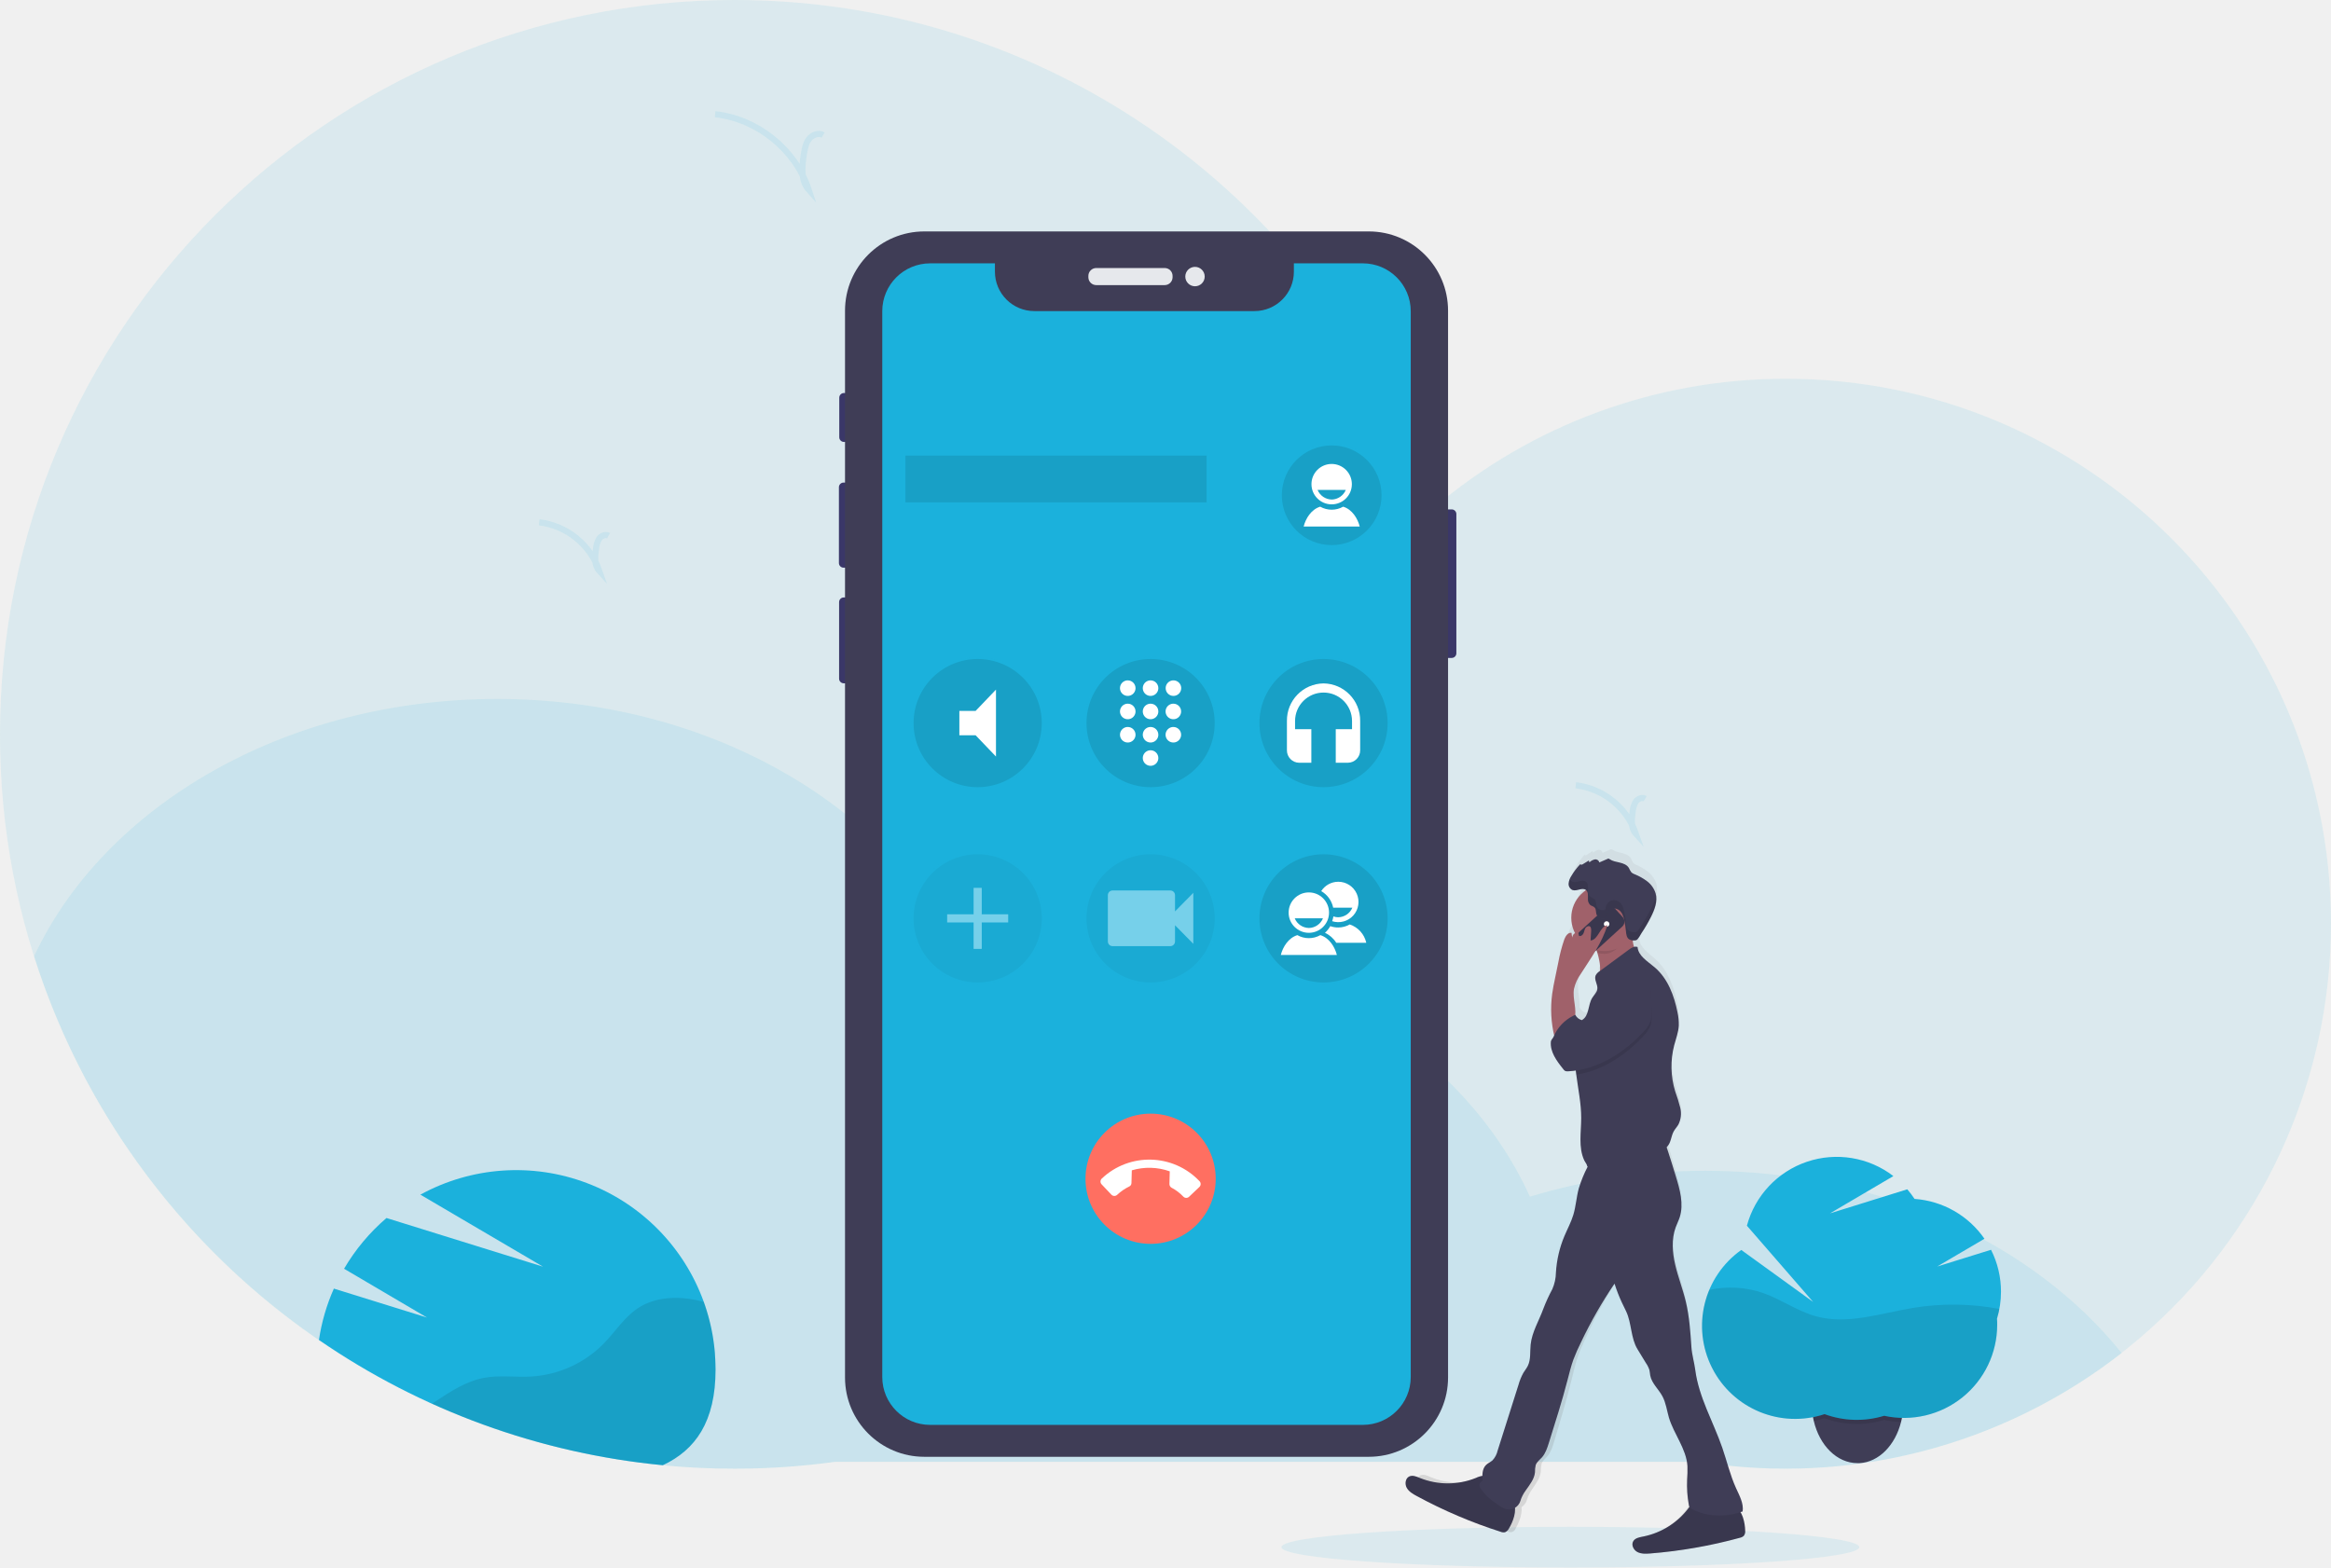
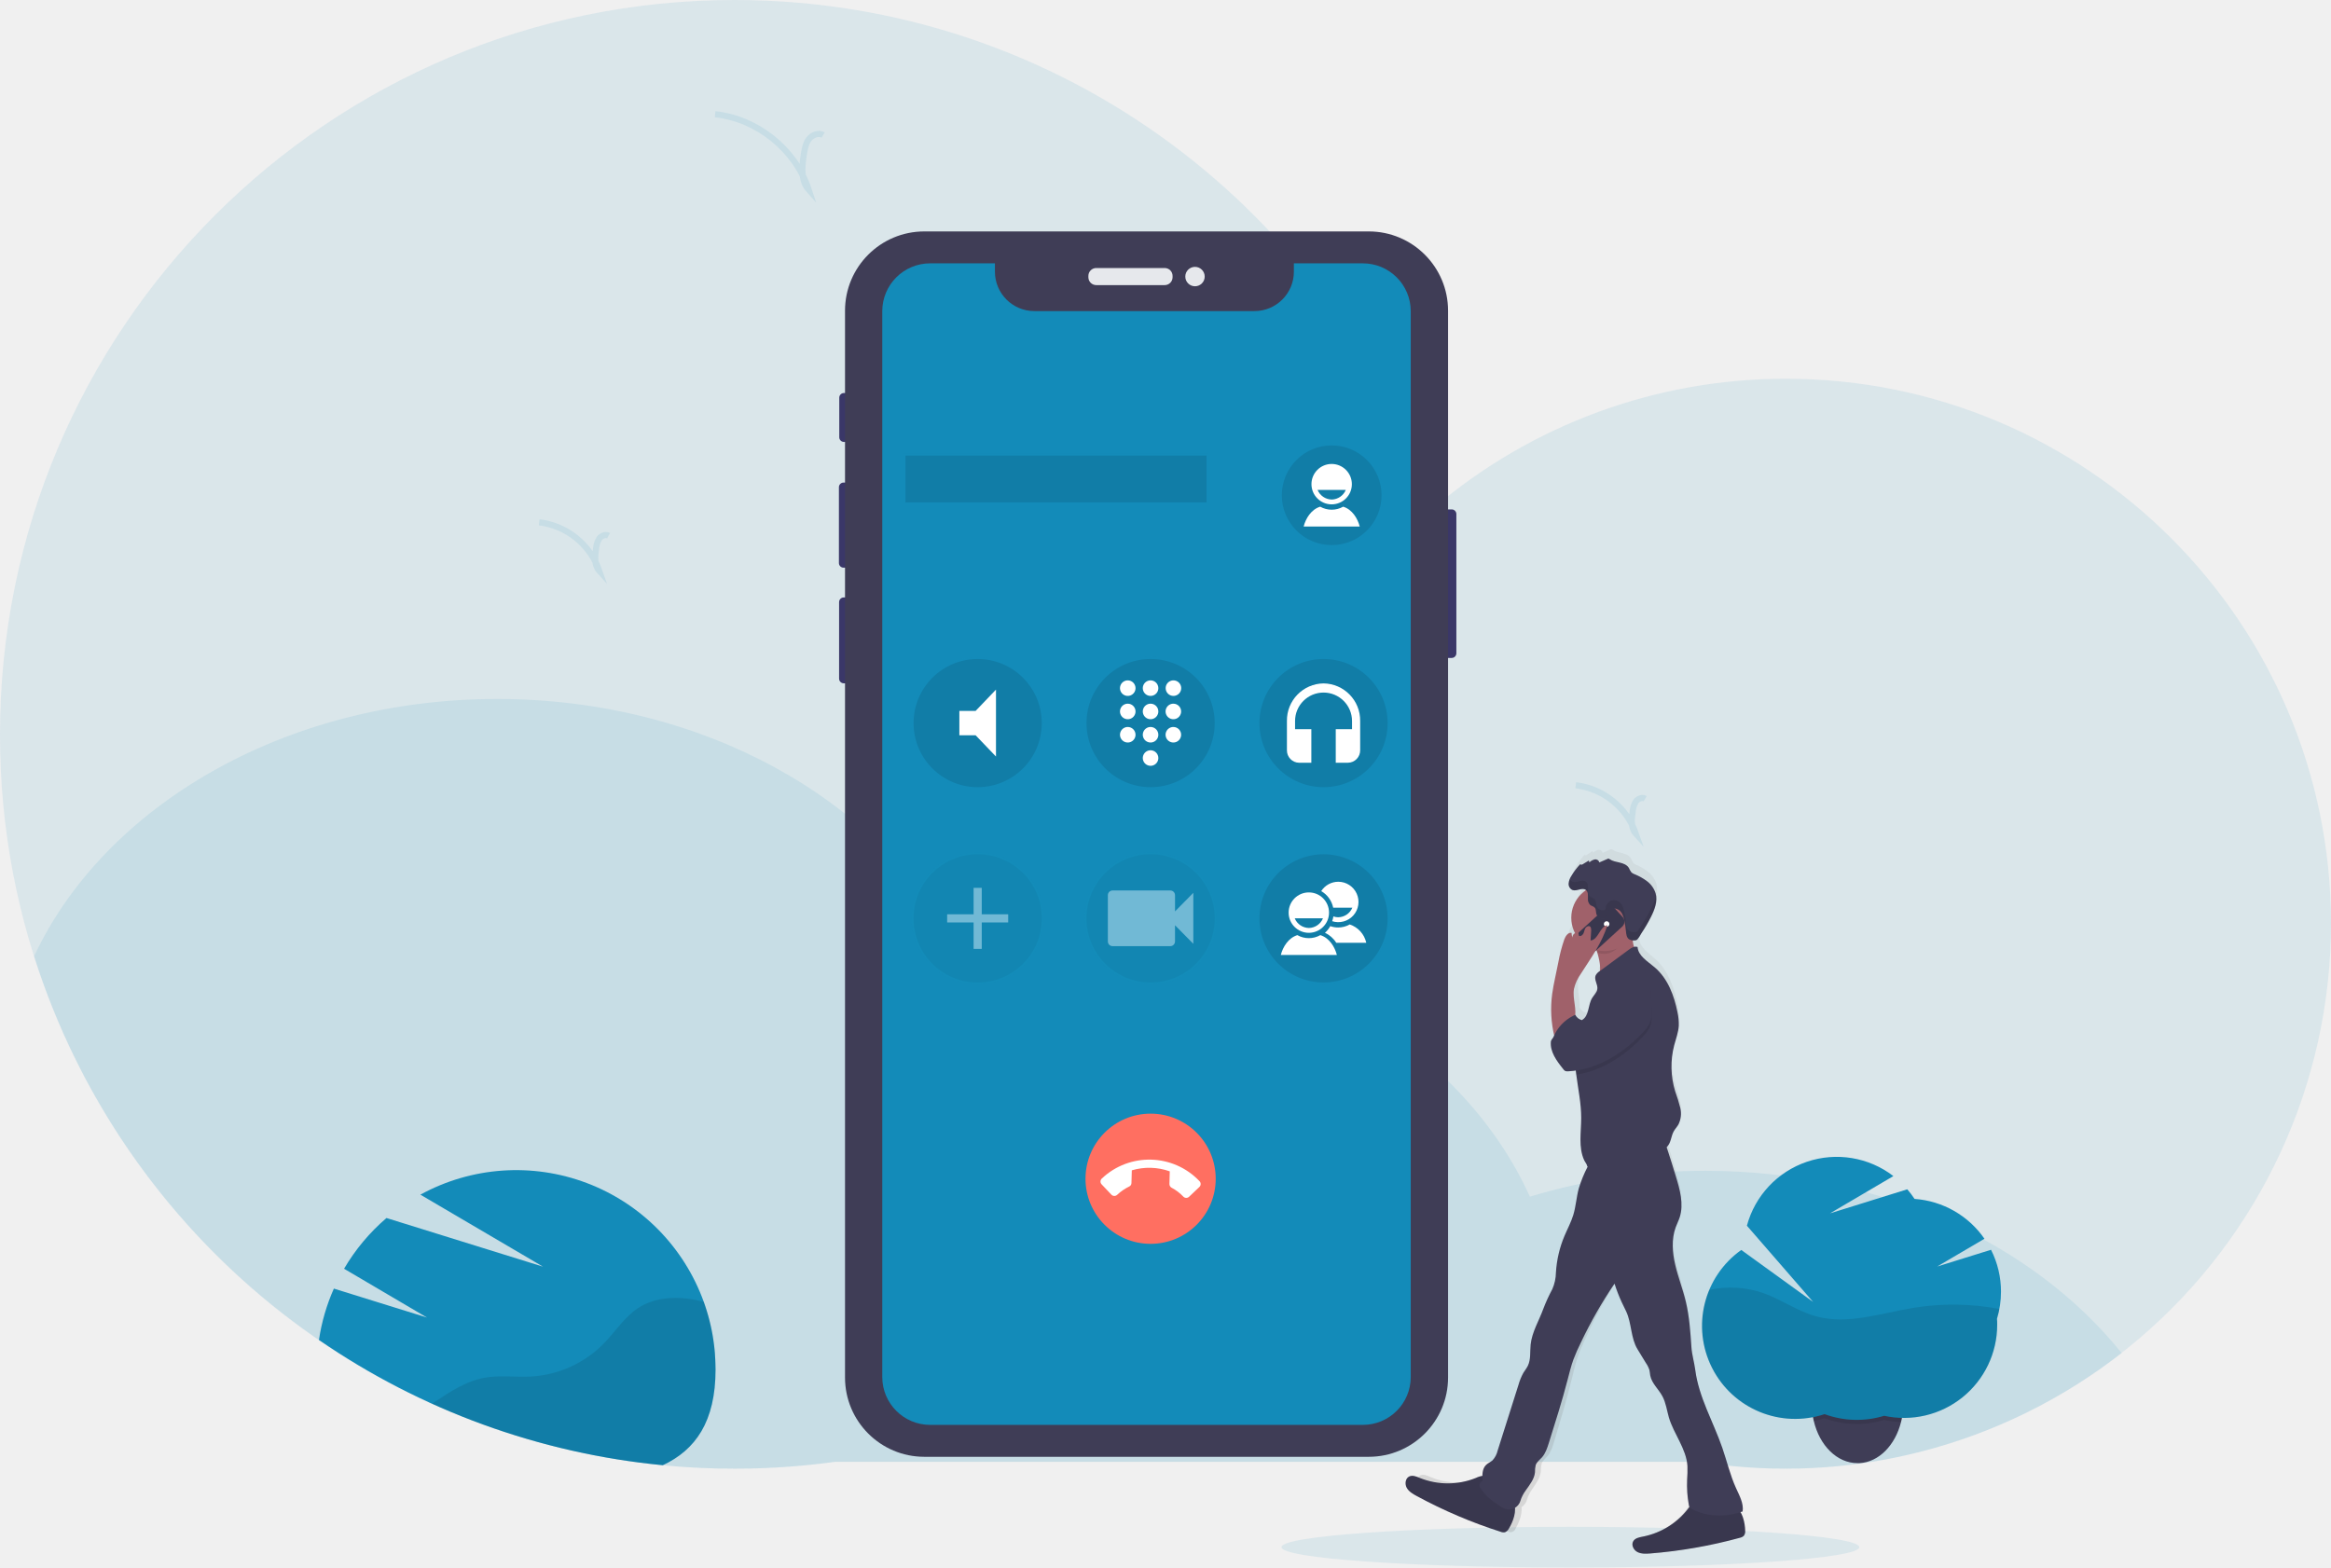
<svg xmlns="http://www.w3.org/2000/svg" id="ec500484-8e35-4be5-8191-25e4427db5df" data-name="Layer 1" width="1145.7" height="770.58" viewBox="0 0 1145.7 770.58">
  <defs>
    <linearGradient id="a4d1bb72-7695-4d06-9254-f62b9a81de63" x1="736.47" y1="828.46" x2="736.47" y2="482.14" gradientTransform="matrix(-1, 0, 0, 1, 1540, 0)" gradientUnits="userSpaceOnUse">
      <stop offset="0" stop-color="gray" stop-opacity="0.25" />
      <stop offset="0.54" stop-color="gray" stop-opacity="0.12" />
      <stop offset="1" stop-color="gray" stop-opacity="0.1" />
    </linearGradient>
  </defs>
-   <ellipse cx="771.85" cy="760.58" rx="142" ry="10" fill="#1bb1dc" opacity="0.1" />
-   <path d="M1172.85,518.81A268.06,268.06,0,0,1,862.36,783.33H437.65a364.06,364.06,0,0,1-49.5,3.38q-17.83,0-35.23-1.7A360.62,360.62,0,0,1,27.15,425.71c0-199.38,161.63-361,361-361,160.57,0,296.63,104.84,343.52,249.8A266.84,266.84,0,0,1,905,250.91C1052.91,250.91,1172.85,370.85,1172.85,518.81Z" transform="translate(-27.15 -64.71)" fill="#1bb1dc" opacity="0.1" />
-   <path d="M1069.94,729.88a268.31,268.31,0,0,1-207.58,53.45H437.65a364.06,364.06,0,0,1-49.5,3.38q-17.83,0-35.23-1.7a361.17,361.17,0,0,1-309-250.21C78.5,460.91,167.34,408.33,271.5,408.33,373,408.33,460,458.27,496.31,529.2a301.82,301.82,0,0,1,54.19-4.87C655.7,524.33,745.27,578,779.09,653a295.63,295.63,0,0,1,86.41-12.71C951.3,640.33,1026.71,676,1069.94,729.88Z" transform="translate(-27.15 -64.71)" fill="#1bb1dc" opacity="0.1" />
-   <path d="M378.85,737.94c0,25.62-9.83,39.53-25.93,47.07a359.07,359.07,0,0,1-169-61.58,97.08,97.08,0,0,1,7.33-25.25l45.79,14.24-40.78-24a98.13,98.13,0,0,1,20.85-24.94l76.93,23.92L233.77,652a98,98,0,0,1,139.29,52.71l.21.6c.16.45.32.9.47,1.36q.81,2.39,1.49,4.83c.17.58.33,1.16.47,1.75s.29,1.12.42,1.68.24,1,.34,1.46c.07.3.14.6.2.9.11.48.21,1,.3,1.45.14.7.28,1.41.4,2.11s.25,1.46.36,2.19.24,1.62.34,2.44.18,1.46.25,2.19c0,.23.05.45.07.68.07.64.12,1.28.17,1.92a2.11,2.11,0,0,1,0,.25q.09,1.2.15,2.4t.09,2.34a1.69,1.69,0,0,1,0,.23C378.84,736.29,378.85,737.11,378.85,737.94Z" transform="translate(-27.15 -64.71)" fill="#1bb1dc" />
+   <ellipse cx="771.85" cy="760.58" rx="142" ry="10" fill="#138bb9" opacity="0.1" />
+   <path d="M1172.85,518.81A268.06,268.06,0,0,1,862.36,783.33H437.65a364.06,364.06,0,0,1-49.5,3.38q-17.83,0-35.23-1.7A360.62,360.62,0,0,1,27.15,425.71c0-199.38,161.63-361,361-361,160.57,0,296.63,104.84,343.52,249.8A266.84,266.84,0,0,1,905,250.91C1052.91,250.91,1172.85,370.85,1172.85,518.81Z" transform="translate(-27.15 -64.71)" fill="#138bb9" opacity="0.1" />
+   <path d="M1069.94,729.88a268.31,268.31,0,0,1-207.58,53.45H437.65a364.06,364.06,0,0,1-49.5,3.38q-17.83,0-35.23-1.7a361.17,361.17,0,0,1-309-250.21C78.5,460.91,167.34,408.33,271.5,408.33,373,408.33,460,458.27,496.31,529.2a301.82,301.82,0,0,1,54.19-4.87C655.7,524.33,745.27,578,779.09,653a295.63,295.63,0,0,1,86.41-12.71C951.3,640.33,1026.71,676,1069.94,729.88Z" transform="translate(-27.15 -64.71)" fill="#138bb9" opacity="0.1" />
+   <path d="M378.85,737.94c0,25.62-9.83,39.53-25.93,47.07a359.07,359.07,0,0,1-169-61.58,97.08,97.08,0,0,1,7.33-25.25l45.79,14.24-40.78-24a98.13,98.13,0,0,1,20.85-24.94l76.93,23.92L233.77,652a98,98,0,0,1,139.29,52.71l.21.6c.16.45.32.9.47,1.36q.81,2.39,1.49,4.83c.17.58.33,1.16.47,1.75s.29,1.12.42,1.68.24,1,.34,1.46c.07.3.14.6.2.9.11.48.21,1,.3,1.45.14.7.28,1.41.4,2.11s.25,1.46.36,2.19.24,1.62.34,2.44.18,1.46.25,2.19c0,.23.05.45.07.68.07.64.12,1.28.17,1.92a2.11,2.11,0,0,1,0,.25q.09,1.2.15,2.4t.09,2.34a1.69,1.69,0,0,1,0,.23C378.84,736.29,378.85,737.11,378.85,737.94Z" transform="translate(-27.15 -64.71)" fill="#138bb9" />
  <path d="M378.85,737.94c0,25.62-9.83,39.53-25.93,47.07a358.43,358.43,0,0,1-113.44-30.24l1.64-1.09c7.41-4.91,15.07-9.93,23.79-11.6,7.67-1.47,15.58-.23,23.37-.67A54.67,54.67,0,0,0,324.09,725c5.57-5.76,10-12.83,16.65-17.23,7.22-4.74,16.38-5.76,24.94-4.58a66.11,66.11,0,0,1,7.38,1.51l.21.6c.16.45.32.9.47,1.36q.81,2.39,1.49,4.83c.17.58.33,1.16.47,1.75s.29,1.12.42,1.68.24,1,.34,1.46c.07.3.14.6.2.9.11.48.21,1,.3,1.45.14.7.28,1.41.4,2.11s.25,1.46.36,2.19.24,1.62.34,2.44.18,1.46.25,2.19c0,.23.05.45.07.68.07.64.12,1.28.17,1.92a2.11,2.11,0,0,1,0,.25q.09,1.2.15,2.4t.09,2.34a1.69,1.69,0,0,1,0,.23C378.84,736.29,378.85,737.11,378.85,737.94Z" transform="translate(-27.15 -64.71)" opacity="0.1" />
  <path d="M962.65,754.57a37,37,0,0,1-.8,7.76c-.1.48-.21.95-.32,1.41-2.84,11.39-10.85,19.72-20.41,20.25-.32,0-.64,0-1,0-10.11,0-18.66-8.72-21.48-20.73-.08-.32-.15-.64-.22-1a37,37,0,0,1-.8-7.76c0-16.27,10.07-29.45,22.5-29.45S962.65,738.3,962.65,754.57Z" transform="translate(-27.15 -64.71)" fill="#3f3d56" />
  <path d="M962.65,754.57a37,37,0,0,1-.8,7.76c-.1.48-.21.95-.32,1.41-.34,0-.67,0-1,0a45.76,45.76,0,0,1-7.36-1,44.92,44.92,0,0,1-6.56,1.5,45.87,45.87,0,0,1-5.14.48q-.87,0-1.74,0a46.41,46.41,0,0,1-6.16-.41,45.17,45.17,0,0,1-9.67-2.4,45.56,45.56,0,0,1-5.22,1.4c-.08-.32-.15-.64-.22-1a37,37,0,0,1-.8-7.76c0-16.27,10.07-29.45,22.5-29.45S962.65,738.3,962.65,754.57Z" transform="translate(-27.15 -64.71)" opacity="0.1" />
-   <path d="M1010.65,699.71a45.54,45.54,0,0,0-4.9-20.61l-26.46,8.23,23.23-13.65a45.71,45.71,0,0,0-34.36-19.59,45.65,45.65,0,0,0-3.57-4.72l-38,11.83,31.17-18.33a45.73,45.73,0,0,0-72,24.39l32.55,37.47L883,679.19a45.74,45.74,0,0,0,40.93,80.7,45.92,45.92,0,0,0,29.28.81A45.78,45.78,0,0,0,1008.78,716c0-1,0-2-.1-3A45.63,45.63,0,0,0,1010.65,699.71Z" transform="translate(-27.15 -64.71)" fill="#1bb1dc" />
+   <path d="M1010.65,699.71a45.54,45.54,0,0,0-4.9-20.61l-26.46,8.23,23.23-13.65a45.71,45.71,0,0,0-34.36-19.59,45.65,45.65,0,0,0-3.57-4.72l-38,11.83,31.17-18.33a45.73,45.73,0,0,0-72,24.39l32.55,37.47L883,679.19a45.74,45.74,0,0,0,40.93,80.7,45.92,45.92,0,0,0,29.28.81A45.78,45.78,0,0,0,1008.78,716c0-1,0-2-.1-3A45.63,45.63,0,0,0,1010.65,699.71Z" transform="translate(-27.15 -64.71)" fill="#138bb9" />
  <path d="M1009.86,708.19a121.9,121.9,0,0,0-42.34-.54c-15.89,2.63-32.13,8.41-47.67,4.19-9.12-2.48-17-8.22-25.91-11.41a49.18,49.18,0,0,0-26.75-1.6,45.76,45.76,0,0,0,56.69,61.06,45.92,45.92,0,0,0,29.28.81A45.78,45.78,0,0,0,1008.78,716c0-1,0-2-.1-3A45.19,45.19,0,0,0,1009.86,708.19Z" transform="translate(-27.15 -64.71)" opacity="0.1" />
  <rect x="706.95" y="250.42" width="8.86" height="73.02" rx="2.29" fill="#3a3768" />
  <rect x="412.51" y="193.21" width="4.97" height="24.04" rx="2.29" fill="#3a3768" />
  <rect x="412.33" y="237.23" width="5.6" height="41.84" rx="2.29" fill="#3a3768" />
  <rect x="412.42" y="293.71" width="5.33" height="42.2" rx="2.29" fill="#3a3768" />
  <rect x="415.33" y="113.77" width="296.4" height="602.39" rx="38.99" fill="#3f3d56" />
  <rect x="534.94" y="131.76" width="41.39" height="8.4" rx="3.87" fill="#e6e8ec" />
  <circle cx="587.35" cy="135.96" r="4.77" fill="#e6e8ec" />
-   <path d="M697,194.17H663.1v4.09a19.38,19.38,0,0,1-19.38,19.38H535.54a19.38,19.38,0,0,1-19.38-19.38v-4.09H484.32a23.53,23.53,0,0,0-23.53,23.54V741.64a23.53,23.53,0,0,0,23.53,23.54H697a23.54,23.54,0,0,0,23.54-23.54V217.71A23.54,23.54,0,0,0,697,194.17Z" transform="translate(-27.15 -64.71)" fill="#1bb1dc" />
-   <rect x="444.53" y="223.47" width="149" height="24" stroke="#1bb1dc" stroke-miterlimit="10" opacity="0.1" />
-   <circle cx="480.53" cy="355.47" r="32" stroke="#1bb1dc" stroke-miterlimit="10" opacity="0.1" />
+   <path d="M697,194.17H663.1v4.09a19.38,19.38,0,0,1-19.38,19.38H535.54a19.38,19.38,0,0,1-19.38-19.38v-4.09H484.32a23.53,23.53,0,0,0-23.53,23.54V741.64a23.53,23.53,0,0,0,23.53,23.54H697a23.54,23.54,0,0,0,23.54-23.54V217.71A23.54,23.54,0,0,0,697,194.17Z" transform="translate(-27.15 -64.71)" fill="#138bb9" />
+   <rect x="444.53" y="223.47" width="149" height="24" stroke="#138bb9" stroke-miterlimit="10" opacity="0.1" />
+   <circle cx="480.53" cy="355.47" r="32" stroke="#138bb9" stroke-miterlimit="10" opacity="0.1" />
  <path d="M498.68,414.18v12h8l10,10.45V403.72l-10,10.46Z" transform="translate(-27.15 -64.71)" fill="#fff" />
-   <circle cx="565.53" cy="355.47" r="32" stroke="#1bb1dc" stroke-miterlimit="10" opacity="0.1" />
+   <circle cx="565.53" cy="355.47" r="32" stroke="#138bb9" stroke-miterlimit="10" opacity="0.1" />
  <path d="M592.68,433.54a3.82,3.82,0,1,0,3.8,3.82A3.82,3.82,0,0,0,592.68,433.54Zm-11.2-34.36a3.82,3.82,0,1,0,3.79,3.82A3.82,3.82,0,0,0,581.48,399.18Zm0,11.46a3.82,3.82,0,1,0,3.79,3.81A3.81,3.81,0,0,0,581.48,410.64Zm0,11.45a3.82,3.82,0,1,0,3.79,3.82A3.82,3.82,0,0,0,581.48,422.09Zm22.4-15.27a3.82,3.82,0,1,0-3.8-3.82A3.81,3.81,0,0,0,603.88,406.82Zm-11.2,15.27a3.82,3.82,0,1,0,3.8,3.82A3.82,3.82,0,0,0,592.68,422.09Zm11.2,0a3.82,3.82,0,1,0,3.8,3.82A3.82,3.82,0,0,0,603.88,422.09Zm0-11.45a3.82,3.82,0,1,0,3.8,3.81A3.81,3.81,0,0,0,603.88,410.64Zm-11.2,0a3.82,3.82,0,1,0,3.8,3.81A3.81,3.81,0,0,0,592.68,410.64Zm0-11.46a3.82,3.82,0,1,0,3.8,3.82A3.82,3.82,0,0,0,592.68,399.18Z" transform="translate(-27.15 -64.71)" fill="#fff" />
  <g opacity="0.4">
-     <circle cx="480.53" cy="451.47" r="32" stroke="#1bb1dc" stroke-miterlimit="10" opacity="0.1" />
+     <circle cx="480.53" cy="451.47" r="32" stroke="#138bb9" stroke-miterlimit="10" opacity="0.1" />
    <path d="M522.68,518.18h-13v13h-4v-13h-13v-4h13v-13h4v13h13Z" transform="translate(-27.15 -64.71)" fill="#fff" />
  </g>
-   <circle cx="650.53" cy="355.47" r="32" stroke="#1bb1dc" stroke-miterlimit="10" opacity="0.1" />
+   <circle cx="650.53" cy="355.47" r="32" stroke="#138bb9" stroke-miterlimit="10" opacity="0.1" />
  <path d="M677.68,400.67a18.24,18.24,0,0,0-18,18.48v14.37a6.08,6.08,0,0,0,6,6.16h6V423.17h-8v-4a14,14,0,1,1,28,0v4h-8v16.5h6a6.07,6.07,0,0,0,6-6.16V419.15A18.24,18.24,0,0,0,677.68,400.67Z" transform="translate(-27.15 -64.71)" fill="#fff" />
  <g opacity="0.4">
-     <circle cx="565.53" cy="451.47" r="32" stroke="#1bb1dc" stroke-miterlimit="10" opacity="0.1" />
+     <circle cx="565.53" cy="451.47" r="32" stroke="#138bb9" stroke-miterlimit="10" opacity="0.1" />
    <path d="M604.68,512.75v-8a2.31,2.31,0,0,0-2.34-2.28H574a2.31,2.31,0,0,0-2.33,2.28v22.81a2.32,2.32,0,0,0,2.33,2.28h28.33a2.32,2.32,0,0,0,2.34-2.28v-8l9,9.12V503.63Z" transform="translate(-27.15 -64.71)" fill="#fff" />
  </g>
-   <circle cx="650.53" cy="451.47" r="32" stroke="#1bb1dc" stroke-miterlimit="10" opacity="0.1" />
+   <circle cx="650.53" cy="451.47" r="32" stroke="#138bb9" stroke-miterlimit="10" opacity="0.1" />
  <path d="M676.1,524.42a11.44,11.44,0,0,1-11.29,0c-4.42,1.35-7.13,5.82-8.13,9.75h27.55c-1-3.93-3.7-8.4-8.13-9.75Zm-5.64-21a9.93,9.93,0,1,0,9.92,9.92,9.92,9.92,0,0,0-9.92-9.92Zm0,17.48a7.66,7.66,0,0,1-6.94-4.74h13.87A7.66,7.66,0,0,1,670.46,520.91Z" transform="translate(-27.15 -64.71)" fill="#fff" />
  <path d="M683.92,528.17h14.76a12.28,12.28,0,0,0-8.13-9,11.47,11.47,0,0,1-5.65,1.49A11.25,11.25,0,0,1,681,520a13.47,13.47,0,0,1-2.62,3.28A12.77,12.77,0,0,1,683.92,528.17Zm-1.5-17.25h9.42a7.66,7.66,0,0,1-6.94,4.72,7.26,7.26,0,0,1-2.38-.42,12,12,0,0,1-.61,2.35,9.93,9.93,0,1,0,3-19.39,9.94,9.94,0,0,0-8.37,4.6A12.25,12.25,0,0,1,682.42,510.92Z" transform="translate(-27.15 -64.71)" fill="#fff" />
  <circle cx="565.53" cy="579.47" r="32" fill="#ff6f61" />
  <path d="M576.25,652.08a23.61,23.61,0,0,1,5.91-4.08,1.87,1.87,0,0,0,1.11-1.74l.17-6.22a30.06,30.06,0,0,1,18.66.5l-.17,6.22a2.07,2.07,0,0,0,1,1.8,21.9,21.9,0,0,1,5.82,4.4,2,2,0,0,0,2.83.08l5.08-4.82a2,2,0,0,0,.08-2.82,34,34,0,0,0-48.07-1.3,2,2,0,0,0-.07,2.83l4.81,5.08a2,2,0,0,0,2.83.07Z" transform="translate(-27.15 -64.71)" fill="#fff" />
-   <circle cx="654.53" cy="243.47" r="25" stroke="#1bb1dc" stroke-miterlimit="10" opacity="0.1" />
+   <circle cx="654.53" cy="243.47" r="25" stroke="#138bb9" stroke-miterlimit="10" opacity="0.1" />
  <path d="M687.33,313.79a11.46,11.46,0,0,1-11.3,0c-4.42,1.35-7.13,5.82-8.13,9.76h27.56c-1-3.94-3.71-8.41-8.13-9.76Zm-5.65-21a9.93,9.93,0,1,0,9.92,9.93,9.94,9.94,0,0,0-9.92-9.93Zm0,17.49a7.68,7.68,0,0,1-6.94-4.74h13.88A7.7,7.7,0,0,1,681.68,310.29Z" transform="translate(-27.15 -64.71)" fill="#fff" />
-   <path d="M431.73,131.1c-2.33-1.35-5.48-.06-7.08,2.11s-2,5-2.45,7.63c-.89,5.91-1.54,12.7,2.45,17.16-6.52-19.77-25.27-34.92-46-37.13" transform="translate(-27.15 -64.71)" fill="none" stroke="#1bb1dc" stroke-miterlimit="10" stroke-width="3" opacity="0.1" />
-   <path d="M835.76,457.35c-1.5-.87-3.52,0-4.55,1.36a10.83,10.83,0,0,0-1.58,4.9c-.57,3.81-1,8.17,1.58,11a35.86,35.86,0,0,0-29.55-23.87" transform="translate(-27.15 -64.71)" fill="none" stroke="#1bb1dc" stroke-miterlimit="10" stroke-width="3" opacity="0.1" />
-   <path d="M326.26,328.07c-1.5-.86-3.52,0-4.55,1.36a10.83,10.83,0,0,0-1.58,4.91c-.57,3.8-1,8.16,1.58,11a35.88,35.88,0,0,0-29.55-23.87" transform="translate(-27.15 -64.71)" fill="none" stroke="#1bb1dc" stroke-miterlimit="10" stroke-width="3" opacity="0.1" />
+   <path d="M431.73,131.1c-2.33-1.35-5.48-.06-7.08,2.11s-2,5-2.45,7.63c-.89,5.91-1.54,12.7,2.45,17.16-6.52-19.77-25.27-34.92-46-37.13" transform="translate(-27.15 -64.71)" fill="none" stroke="#138bb9" stroke-miterlimit="10" stroke-width="3" opacity="0.1" />
+   <path d="M835.76,457.35c-1.5-.87-3.52,0-4.55,1.36a10.83,10.83,0,0,0-1.58,4.9c-.57,3.81-1,8.17,1.58,11a35.86,35.86,0,0,0-29.55-23.87" transform="translate(-27.15 -64.71)" fill="none" stroke="#138bb9" stroke-miterlimit="10" stroke-width="3" opacity="0.1" />
+   <path d="M326.26,328.07c-1.5-.86-3.52,0-4.55,1.36a10.83,10.83,0,0,0-1.58,4.91c-.57,3.8-1,8.16,1.58,11a35.88,35.88,0,0,0-29.55-23.87" transform="translate(-27.15 -64.71)" fill="none" stroke="#138bb9" stroke-miterlimit="10" stroke-width="3" opacity="0.1" />
  <path d="M724,795.68c1,1.89,2.88,3.05,4.69,4.08a222.68,222.68,0,0,0,39.56,17.81,2.64,2.64,0,0,0,3.84-1.49c1.58-2.66,3.31-7,2.9-10.51a5.86,5.86,0,0,0,2.63-3.52,17.5,17.5,0,0,1,2.44-5c1.87-2.82,4.13-5.65,4.43-9.08a15.67,15.67,0,0,1,.35-3.64c.53-1.58,1.94-2.62,3-3.88,1.65-2,2.44-4.58,3.19-7.09,3.12-10.43,6.24-20.86,8.84-31.45.84-3.43,1.62-6.87,2.77-10.2,1-2.92,2.28-5.72,3.55-8.52A226.25,226.25,0,0,1,822,693.87a78.48,78.48,0,0,0,3.39,9.24c.68,1.55,1.41,3.08,2.1,4.63,2.61,5.84,2.14,13.34,5.35,18.83q2,3.38,3.94,6.75a13.59,13.59,0,0,1,1.69,3.57c.21.88.23,1.8.38,2.69.68,4,3.93,6.82,5.73,10.39,1.65,3.26,2,7,3,10.59,2.37,8.3,8.19,15.51,8.78,24.16a62.39,62.39,0,0,1-.17,7A59.36,59.36,0,0,0,857,803.9a4.68,4.68,0,0,0,.32,1.18,35.34,35.34,0,0,1-22,14.86c-1.7.34-3.65.7-4.54,2.26-1.07,1.86.14,4.42,2,5.42s4,.9,6,.72a217.9,217.9,0,0,0,42.37-7.82,3.61,3.61,0,0,0,1.84-1,3.71,3.71,0,0,0,.61-2.49,21,21,0,0,0-2.2-9.31l1-.35c.56-4-1.5-7.87-3.1-11.58-2.78-6.47-4.3-13.46-6.5-20.19-4.24-13-11.09-25.13-12.74-38.73-.45-3.74-1.57-7.54-1.81-11.3-.48-7.66-1-15.36-2.67-22.82-1.4-6.14-3.61-12-5-18.21s-1.84-12.74.2-18.68c.58-1.7,1.36-3.31,1.89-5,2-6.61.09-13.77-1.85-20.41q-.92-3.15-1.82-6.28c-.81-2.75-1.61-5.51-2.49-8.24.12-.11.23-.22.35-.35,1.76-2,1.74-5.06,3-7.45.62-1.23,1.56-2.24,2.22-3.44a12.6,12.6,0,0,0,.91-8.34c-.53-2.8-1.59-5.46-2.39-8.19a44.52,44.52,0,0,1-.48-23c.81-3.23,2-6.4,2.17-9.73a28.38,28.38,0,0,0-.61-6.63c-1.55-8.4-4.59-16.92-10.76-22.47-3.29-3-7.74-5.63-8.09-10.19a2.55,2.55,0,0,0-1.66-.06,17.84,17.84,0,0,1-.56-3.17h.05a4.09,4.09,0,0,0,.92,0,1.83,1.83,0,0,0,.74-.21,2.11,2.11,0,0,0,.36-.27,6.51,6.51,0,0,0,1-1.33c.41-.68.78-1.41,1.09-1.91s.81-1.3,1.2-2q1.75-3,3.25-6.1l0-.08c.1-.19.19-.39.28-.58l.12-.27.18-.41c0-.1.09-.21.13-.31s.11-.25.16-.38l.14-.33c.05-.12.09-.24.14-.37a3.42,3.42,0,0,0,.13-.34c.05-.12.09-.24.13-.36s.08-.23.13-.35.07-.24.11-.36l.12-.36c0-.12.06-.23.1-.35l.1-.37.09-.35.09-.38c0-.11,0-.22.07-.34s0-.26.07-.39,0-.22,0-.33l.06-.39,0-.33c0-.14,0-.27,0-.4s0-.22,0-.33,0-.27,0-.4V502c0-.14,0-.27,0-.41s0-.2,0-.3,0-.28,0-.42,0-.19,0-.28a7.93,7.93,0,0,0-.23-1.16,11.93,11.93,0,0,0-3.92-5.93,24.55,24.55,0,0,0-6-3.61A4.38,4.38,0,0,1,830,489a11.12,11.12,0,0,1-1.19-2.24c-.88-1.54-2.64-2.23-4.29-2.64s-3.42-.67-4.8-1.72a1.27,1.27,0,0,0-.42-.24,1.09,1.09,0,0,0-.61.13L814.84,484a1.83,1.83,0,0,0-2.12-1.51,5.13,5.13,0,0,0-2.49,1.43A.93.93,0,0,1,810,483l-3,2c-.37.24-1.05.3-1-.16a31.28,31.28,0,0,0-4.31,6,12.88,12.88,0,0,0-.94,2.07v0c0,.15-.09.3-.13.45a.29.29,0,0,0,0,.09c0,.13-.06.27-.08.41a.5.5,0,0,0,0,.12c0,.17,0,.35,0,.52h0a5.49,5.49,0,0,0,0,.58,3.19,3.19,0,0,0,1.73,2.66,3.08,3.08,0,0,0,1.2.19,15.48,15.48,0,0,0,2.54-.52,5.86,5.86,0,0,1,.82-.14,2.56,2.56,0,0,1,.39,0,2.21,2.21,0,0,1,1.44.49l.06.06a16.83,16.83,0,0,0-7,13.79,17.34,17.34,0,0,0,1.76,7.64,2.43,2.43,0,0,0-1.25,2.26,7.68,7.68,0,0,1-.41-2.38c-1.64-.33-2.83,1.59-3.42,3.24a80.53,80.53,0,0,0-2.81,11.41c-.51,2.57-1,5.14-1.52,7.71s-1,5.33-1.38,8a61,61,0,0,0,.93,20.79c-.1.22-.19.45-.28.67-.3.8-1.15,1.48-1.25,2.33-.54,5.09,2.68,9.68,5.72,13.67a3,3,0,0,0,1,1,2.7,2.7,0,0,0,1.41.18,36.07,36.07,0,0,0,3.62-.36c.07.68.15,1.35.23,2,.86,7.18,2.33,14.36,2.32,21.59s-1.38,14.56,1.39,21c.46,1.1,1.35,2,1.44,3.14l.17,0a65.29,65.29,0,0,0-4.14,10.74c-1.1,4.34-1.33,8.9-2.56,13.2-1.05,3.65-2.8,7-4.21,10.56a58,58,0,0,0-4,18.11,22.63,22.63,0,0,1-1.7,8.31,84.53,84.53,0,0,0-4.24,9.77c-2,5.94-5.37,11.57-6,17.86-.35,3.56.16,7.36-1.33,10.58-.58,1.26-1.44,2.35-2.12,3.54a28.61,28.61,0,0,0-2.31,6L766.88,777a10.72,10.72,0,0,1-2.42,4.87c-.92.88-2.13,1.36-3,2.27-1.4,1.42-1.75,3.5-1.76,5.62a11.8,11.8,0,0,0-3.06,1,33.71,33.71,0,0,1-26.49,0c-1.6-.69-3.42-1.51-5-.72C723.3,791,723,793.79,724,795.68ZM802.87,547a21.55,21.55,0,0,1,3.28-7.59c2.24-3.69,4.6-7.34,6.74-11.11l.61-.59c.17.48.33,1,.48,1.45a34.91,34.91,0,0,1,.89,3.9,18.79,18.79,0,0,1,.28,5l-.14.11a5.33,5.33,0,0,0-1.89,2.11,4.25,4.25,0,0,0,0,2.64l-.09.1.1-.07c.35,1.38,1,2.8.79,4.2-.23,1.69-1.59,2.92-2.44,4.37-2,3.49-1.36,8.79-4.65,10.93l-.06.14h0a4.74,4.74,0,0,1-3.23-2.66h0C803.8,555.66,802.2,551.28,802.87,547Z" transform="translate(-27.15 -64.71)" fill="url(#a4d1bb72-7695-4d06-9254-f62b9a81de63)" />
  <path d="M884.91,817.22a3.47,3.47,0,0,1-.63,2.45,3.89,3.89,0,0,1-1.92,1,238.61,238.61,0,0,1-44.14,7.72c-2.14.16-4.4.28-6.29-.71s-3.15-3.52-2-5.35c.93-1.54,3-1.9,4.73-2.23a37,37,0,0,0,23.16-15,10.74,10.74,0,0,1,2.52-2.92c1.92-1.31,4.47-1,6.74-.55,4,.82,9.31,1.79,12.92,3.75S884.85,813.39,884.91,817.22Z" transform="translate(-27.15 -64.71)" fill="#3f3d56" />
  <path d="M884.91,817.22a3.47,3.47,0,0,1-.63,2.45,3.89,3.89,0,0,1-1.92,1,238.61,238.61,0,0,1-44.14,7.72c-2.14.16-4.4.28-6.29-.71s-3.15-3.52-2-5.35c.93-1.54,3-1.9,4.73-2.23a37,37,0,0,0,23.16-15,10.74,10.74,0,0,1,2.52-2.92c1.92-1.31,4.47-1,6.74-.55,4,.82,9.31,1.79,12.92,3.75S884.85,813.39,884.91,817.22Z" transform="translate(-27.15 -64.71)" opacity="0.1" />
  <path d="M768.7,816.25a3.55,3.55,0,0,1-1.87,1.72,3.83,3.83,0,0,1-2.13-.25,238.82,238.82,0,0,1-41.22-17.57c-1.88-1-3.84-2.16-4.89-4s-.73-4.67,1.2-5.6c1.62-.78,3.52,0,5.18.71a36.9,36.9,0,0,0,27.6,0,10.69,10.69,0,0,1,3.71-1.08c2.31-.05,4.3,1.58,6,3.21,2.92,2.87,6.83,6.58,8.79,10.18S770.73,813,768.7,816.25Z" transform="translate(-27.15 -64.71)" fill="#3f3d56" />
  <path d="M768.7,816.25a3.55,3.55,0,0,1-1.87,1.72,3.83,3.83,0,0,1-2.13-.25,238.82,238.82,0,0,1-41.22-17.57c-1.88-1-3.84-2.16-4.89-4s-.73-4.67,1.2-5.6c1.62-.78,3.52,0,5.18.71a36.9,36.9,0,0,0,27.6,0,10.69,10.69,0,0,1,3.71-1.08c2.31-.05,4.3,1.58,6,3.21,2.92,2.87,6.83,6.58,8.79,10.18S770.73,813,768.7,816.25Z" transform="translate(-27.15 -64.71)" opacity="0.1" />
  <path d="M844.92,624.75c1.49,4,2.74,8,4,12l1.9,6.2c2,6.55,4,13.61,1.93,20.14-.55,1.69-1.36,3.28-2,5-2.12,5.86-1.63,12.37-.21,18.44s3.72,11.9,5.18,18c1.77,7.36,2.28,15,2.78,22.51.25,3.71,1.41,7.46,1.89,11.15,1.72,13.41,8.85,25.43,13.27,38.21,2.29,6.63,3.87,13.52,6.78,19.91,1.66,3.66,3.81,7.45,3.23,11.42-8.13,2.88-17.14,2.83-24.8-1.12a2.54,2.54,0,0,1-1.68-2.33,55.19,55.19,0,0,1-.8-12,58.54,58.54,0,0,0,.17-6.88c-.61-8.53-6.68-15.64-9.14-23.84-1-3.49-1.46-7.22-3.18-10.44-1.88-3.52-5.26-6.33-6-10.25-.16-.88-.18-1.78-.39-2.65a13.28,13.28,0,0,0-1.77-3.53L832,728c-3.35-5.42-2.86-12.82-5.57-18.58-.72-1.53-1.49-3-2.2-4.56a76.37,76.37,0,0,1-3.53-9.12,218.24,218.24,0,0,0-16.5,28.89,89.74,89.74,0,0,0-3.7,8.41c-1.2,3.28-2,6.68-2.89,10.06-2.7,10.45-6,20.74-9.21,31-.78,2.48-1.61,5-3.32,7-1.1,1.24-2.56,2.26-3.12,3.83a14.71,14.71,0,0,0-.36,3.58c-.32,3.39-2.67,6.18-4.62,9a16.89,16.89,0,0,0-2.54,5,5.86,5.86,0,0,1-8,3.75l-.08,0a17.58,17.58,0,0,1-2.28-1.36,42.13,42.13,0,0,1-5.37-4,31,31,0,0,1-4-4.72,2.28,2.28,0,0,1,1.14-3.46h0c-.21-2.78-.27-5.95,1.73-7.87.93-.9,2.19-1.38,3.15-2.24a10.4,10.4,0,0,0,2.52-4.8q5.12-16.12,10.22-32.24a27.41,27.41,0,0,1,2.41-5.94c.71-1.18,1.6-2.25,2.21-3.49,1.55-3.18,1-6.92,1.38-10.44.65-6.21,4.13-11.75,6.24-17.61a81.55,81.55,0,0,1,4.42-9.65,21.16,21.16,0,0,0,1.77-8.19,54.69,54.69,0,0,1,4.16-17.87c1.46-3.48,3.29-6.81,4.38-10.42,1.29-4.24,1.52-8.74,2.68-13a62.48,62.48,0,0,1,4.33-10.64c1.45-3,2.94-6.07,5.33-8.4,3.92-3.82,9.69-5.07,15.16-5.24S839.47,625.32,844.92,624.75Z" transform="translate(-27.15 -64.71)" fill="#3f3d56" />
  <path d="M811.35,546.87q10.56-6.24,20.89-12.88a13.27,13.27,0,0,1-2.61-7.67c0-.11,0-.22,0-.33-.1-2.69.92-5-2.47-4.65a64.36,64.36,0,0,0-9.63,2c-.9.23-8.7,3.1-9,2.81a19.2,19.2,0,0,1,3.77,7.06,34.24,34.24,0,0,1,.93,3.85C813.91,540.5,813.94,544.54,811.35,546.87Z" transform="translate(-27.15 -64.71)" fill="#a0616a" />
  <path d="M801.9,593c.9,7.08,2.43,14.17,2.42,21.29s-1.44,14.37,1.45,20.75c.48,1.08,1.4,1.92,1.5,3.1,4,.69,7.9-1.18,11.71-2.53a47.57,47.57,0,0,1,10.8-2.42c3-.3,6.08-.32,9.06-.89a14.1,14.1,0,0,0,7.83-4c1.83-2,1.81-5,3.09-7.35.65-1.21,1.63-2.2,2.32-3.39a11.89,11.89,0,0,0,.94-8.23,83.59,83.59,0,0,0-2.49-8.08,41.53,41.53,0,0,1-.5-22.68c.84-3.19,2.06-6.32,2.26-9.61a26.73,26.73,0,0,0-.63-6.54c-1.62-8.28-4.79-16.69-11.21-22.16-3.43-2.93-8.07-5.56-8.43-10-1.48-.58-3.07.41-4.34,1.35l-14.26,10.51a5.34,5.34,0,0,0-2,2.09c-.89,2.13,1.16,4.47.83,6.77-.24,1.67-1.66,2.88-2.54,4.32-2.1,3.43-1.42,8.66-4.85,10.77-.31.64-.6,1.3-.86,2a48.64,48.64,0,0,0-2.45,10.8A56.2,56.2,0,0,0,801.9,593Z" transform="translate(-27.15 -64.71)" fill="#3f3d56" />
  <path d="M808.57,526.17a19.2,19.2,0,0,1,3.77,7.06,15.81,15.81,0,0,0,3.46.38c5.82,0,9.72-6.67,12.61-11.25-.09-2.69,2.14-1.35-1.25-1a64.36,64.36,0,0,0-9.63,2C816.63,523.59,808.83,526.46,808.57,526.17Z" transform="translate(-27.15 -64.71)" opacity="0.1" />
  <circle cx="788.65" cy="451.17" r="16.36" fill="#a0616a" />
  <rect x="807.92" y="509.55" width="12.27" height="23.86" rx="3.33" transform="translate(950.5 1409.59) rotate(-132.39)" fill="#3f3d56" />
  <rect x="807.92" y="509.55" width="12.27" height="23.86" rx="3.33" transform="translate(950.5 1409.59) rotate(-132.39)" opacity="0.1" />
  <circle cx="789.67" cy="454.24" r="1.36" fill="#fff" />
  <path d="M801.9,593c12.62-1.86,24.08-9.44,32.85-18.84a14.94,14.94,0,0,0,3.71-5.55,16.76,16.76,0,0,0,.45-5.39L838.7,556c-.09-3.16-.22-6.44-1.75-9.2s-4.94-4.75-7.88-3.6c-7.73,3-12.76,9.86-17.18,16.88a71.9,71.9,0,0,1-4.13,6.35c-.75.95-1.77,1.92-3,1.79a2.26,2.26,0,0,1-.75-.2,48.64,48.64,0,0,0-2.45,10.8A56.2,56.2,0,0,0,801.9,593Z" transform="translate(-27.15 -64.71)" opacity="0.1" />
  <path d="M800.77,550.84a20.74,20.74,0,0,1,3.42-7.5c4.89-7.65,10.39-15.12,13-23.83-3.81.69-4.41,7.25-8.27,7.54l.3-4.73c0-.8,0-1.77-.65-2.19s-1.81.13-2.24.92-.52,1.75-.92,2.56-1.34,1.53-2.17,1.17l-.34-1.57a2.4,2.4,0,0,0-2.89,2.44,7.24,7.24,0,0,1-.43-2.35c-1.71-.32-2.95,1.57-3.56,3.2a75.93,75.93,0,0,0-2.94,11.25l-1.57,7.61c-.55,2.63-1.09,5.26-1.45,7.91a57.3,57.3,0,0,0,1.1,21.08,68,68,0,0,0,6.09-3.81c1.51-1.28,3.2-2.73,3.77-4.68C802.43,560.94,799.94,555.79,800.77,550.84Z" transform="translate(-27.15 -64.71)" fill="#a0616a" />
  <path d="M829.07,541.16c2.94-1.15,6.35.84,7.88,3.6s1.66,6,1.75,9.2l.2,7.24a16.51,16.51,0,0,1-.44,5.39,15.12,15.12,0,0,1-3.7,5.55c-9.7,10.39-22.67,18.54-36.87,19.23a2.94,2.94,0,0,1-1.47-.18,3.2,3.2,0,0,1-1-1c-3.17-3.94-6.52-8.47-6-13.49.09-.84,1-1.52,1.3-2.3A20.29,20.29,0,0,1,800.55,564l.86-.4a5,5,0,0,0,3.37,2.64c1.2.12,2.23-.84,3-1.79a72.06,72.06,0,0,0,4.13-6.36C816.31,551,821.35,544.17,829.07,541.16Z" transform="translate(-27.15 -64.71)" fill="#3f3d56" />
  <path d="M828.06,526.58c-1.39-.72-1.61-2.57-1.75-4.13a40.94,40.94,0,0,0-.83-5.4c-.43-2-1.14-4.06-2.84-5.12a4.15,4.15,0,0,0-6.31,3.09,1.41,1.41,0,0,1-.28.93,1,1,0,0,1-.48.25,3.23,3.23,0,0,1-3.79-2.14c-.29-1-.07-2.29-.78-3.11s-1.55-.8-2.24-1.34a3.89,3.89,0,0,1-1.13-3.2c0-1.49.2-3.27-1-4.19-1.81-1.41-4.53.83-6.66,0a3.27,3.27,0,0,1-1.83-3.19,7.92,7.92,0,0,1,1.3-3.66,30.72,30.72,0,0,1,4.49-5.91c0,.44.69.39,1.07.15l3.16-1.92a.85.85,0,0,0,.25.91A5.43,5.43,0,0,1,811,487.2a1.9,1.9,0,0,1,2.21,1.49l4-1.73a.83.83,0,0,1,1.07.11c1.44,1,3.28,1.29,5,1.69s3.55,1.09,4.47,2.61a10.79,10.79,0,0,0,1.25,2.2,4.67,4.67,0,0,0,1.51.89,26.2,26.2,0,0,1,6.3,3.55,11.88,11.88,0,0,1,4.09,5.86c1.08,3.89-.48,8-2.29,11.59a74.25,74.25,0,0,1-4.64,7.95c-.64,1-1.52,2.89-2.55,3.47A4.78,4.78,0,0,1,828.06,526.58Z" transform="translate(-27.15 -64.71)" fill="#3f3d56" />
  <path d="M800,498.14c2.13.82,4.85-1.42,6.66,0,1.17.92,1,2.7,1,4.19a3.89,3.89,0,0,0,1.13,3.2c.69.54,1.67.67,2.24,1.34s.49,2.07.78,3.11a3.23,3.23,0,0,0,3.79,2.14,1,1,0,0,0,.48-.25,1.41,1.41,0,0,0,.28-.93,4.15,4.15,0,0,1,6.31-3.09c1.7,1.06,2.41,3.16,2.84,5.12a40.94,40.94,0,0,1,.83,5.4c.14,1.56.36,3.41,1.75,4.13a4.78,4.78,0,0,0,3.42.3c1-.58,1.91-2.5,2.55-3.47a74.25,74.25,0,0,0,4.64-8,24.77,24.77,0,0,0,2.46-6.8c.72,3.68-.76,7.5-2.46,10.89a74.25,74.25,0,0,1-4.64,7.95c-.64,1-1.52,2.89-2.55,3.47a4.78,4.78,0,0,1-3.42-.3c-1.39-.72-1.61-2.57-1.75-4.13a40.94,40.94,0,0,0-.83-5.4c-.43-2-1.14-4.06-2.84-5.12a4.15,4.15,0,0,0-6.31,3.09,1.41,1.41,0,0,1-.28.93,1,1,0,0,1-.48.25,3.23,3.23,0,0,1-3.79-2.14c-.29-1-.07-2.29-.78-3.11s-1.55-.8-2.24-1.34a3.89,3.89,0,0,1-1.13-3.2c0-1.49.2-3.27-1-4.19-1.81-1.41-4.53.83-6.66,0a3.27,3.27,0,0,1-1.83-3.19,5.82,5.82,0,0,1,.5-2.09A2.71,2.71,0,0,0,800,498.14Z" transform="translate(-27.15 -64.71)" opacity="0.1" />
</svg>
